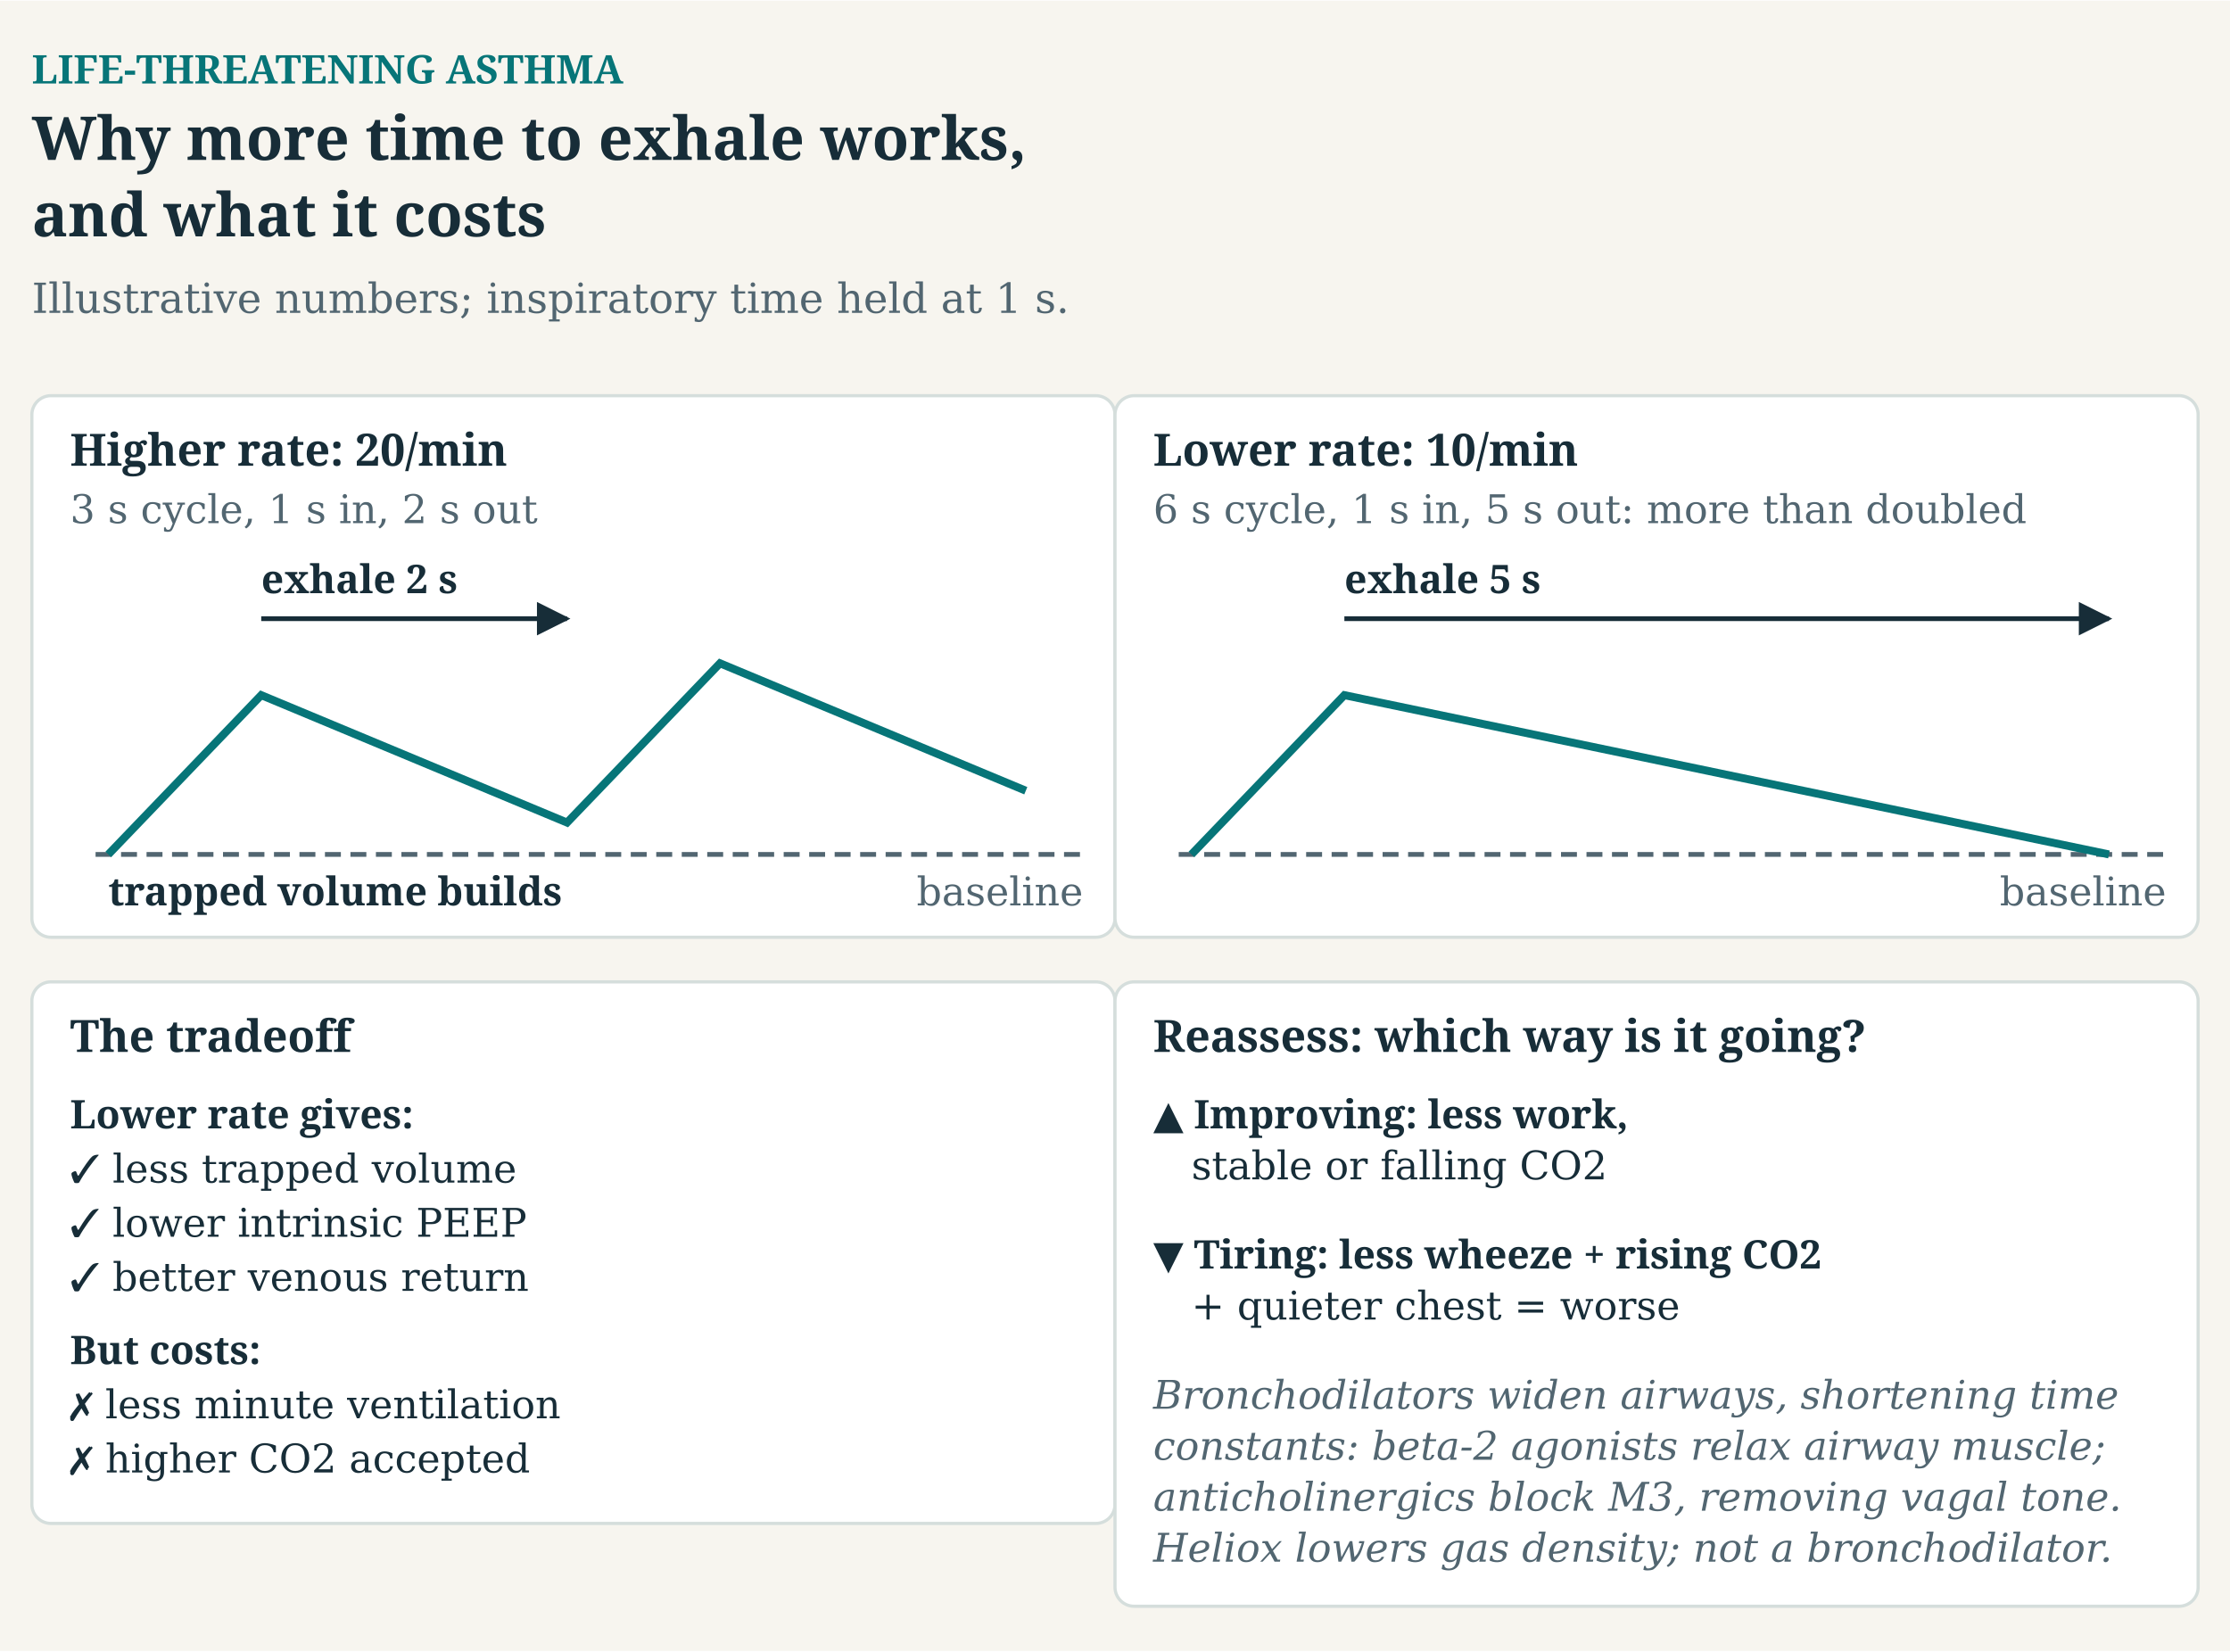
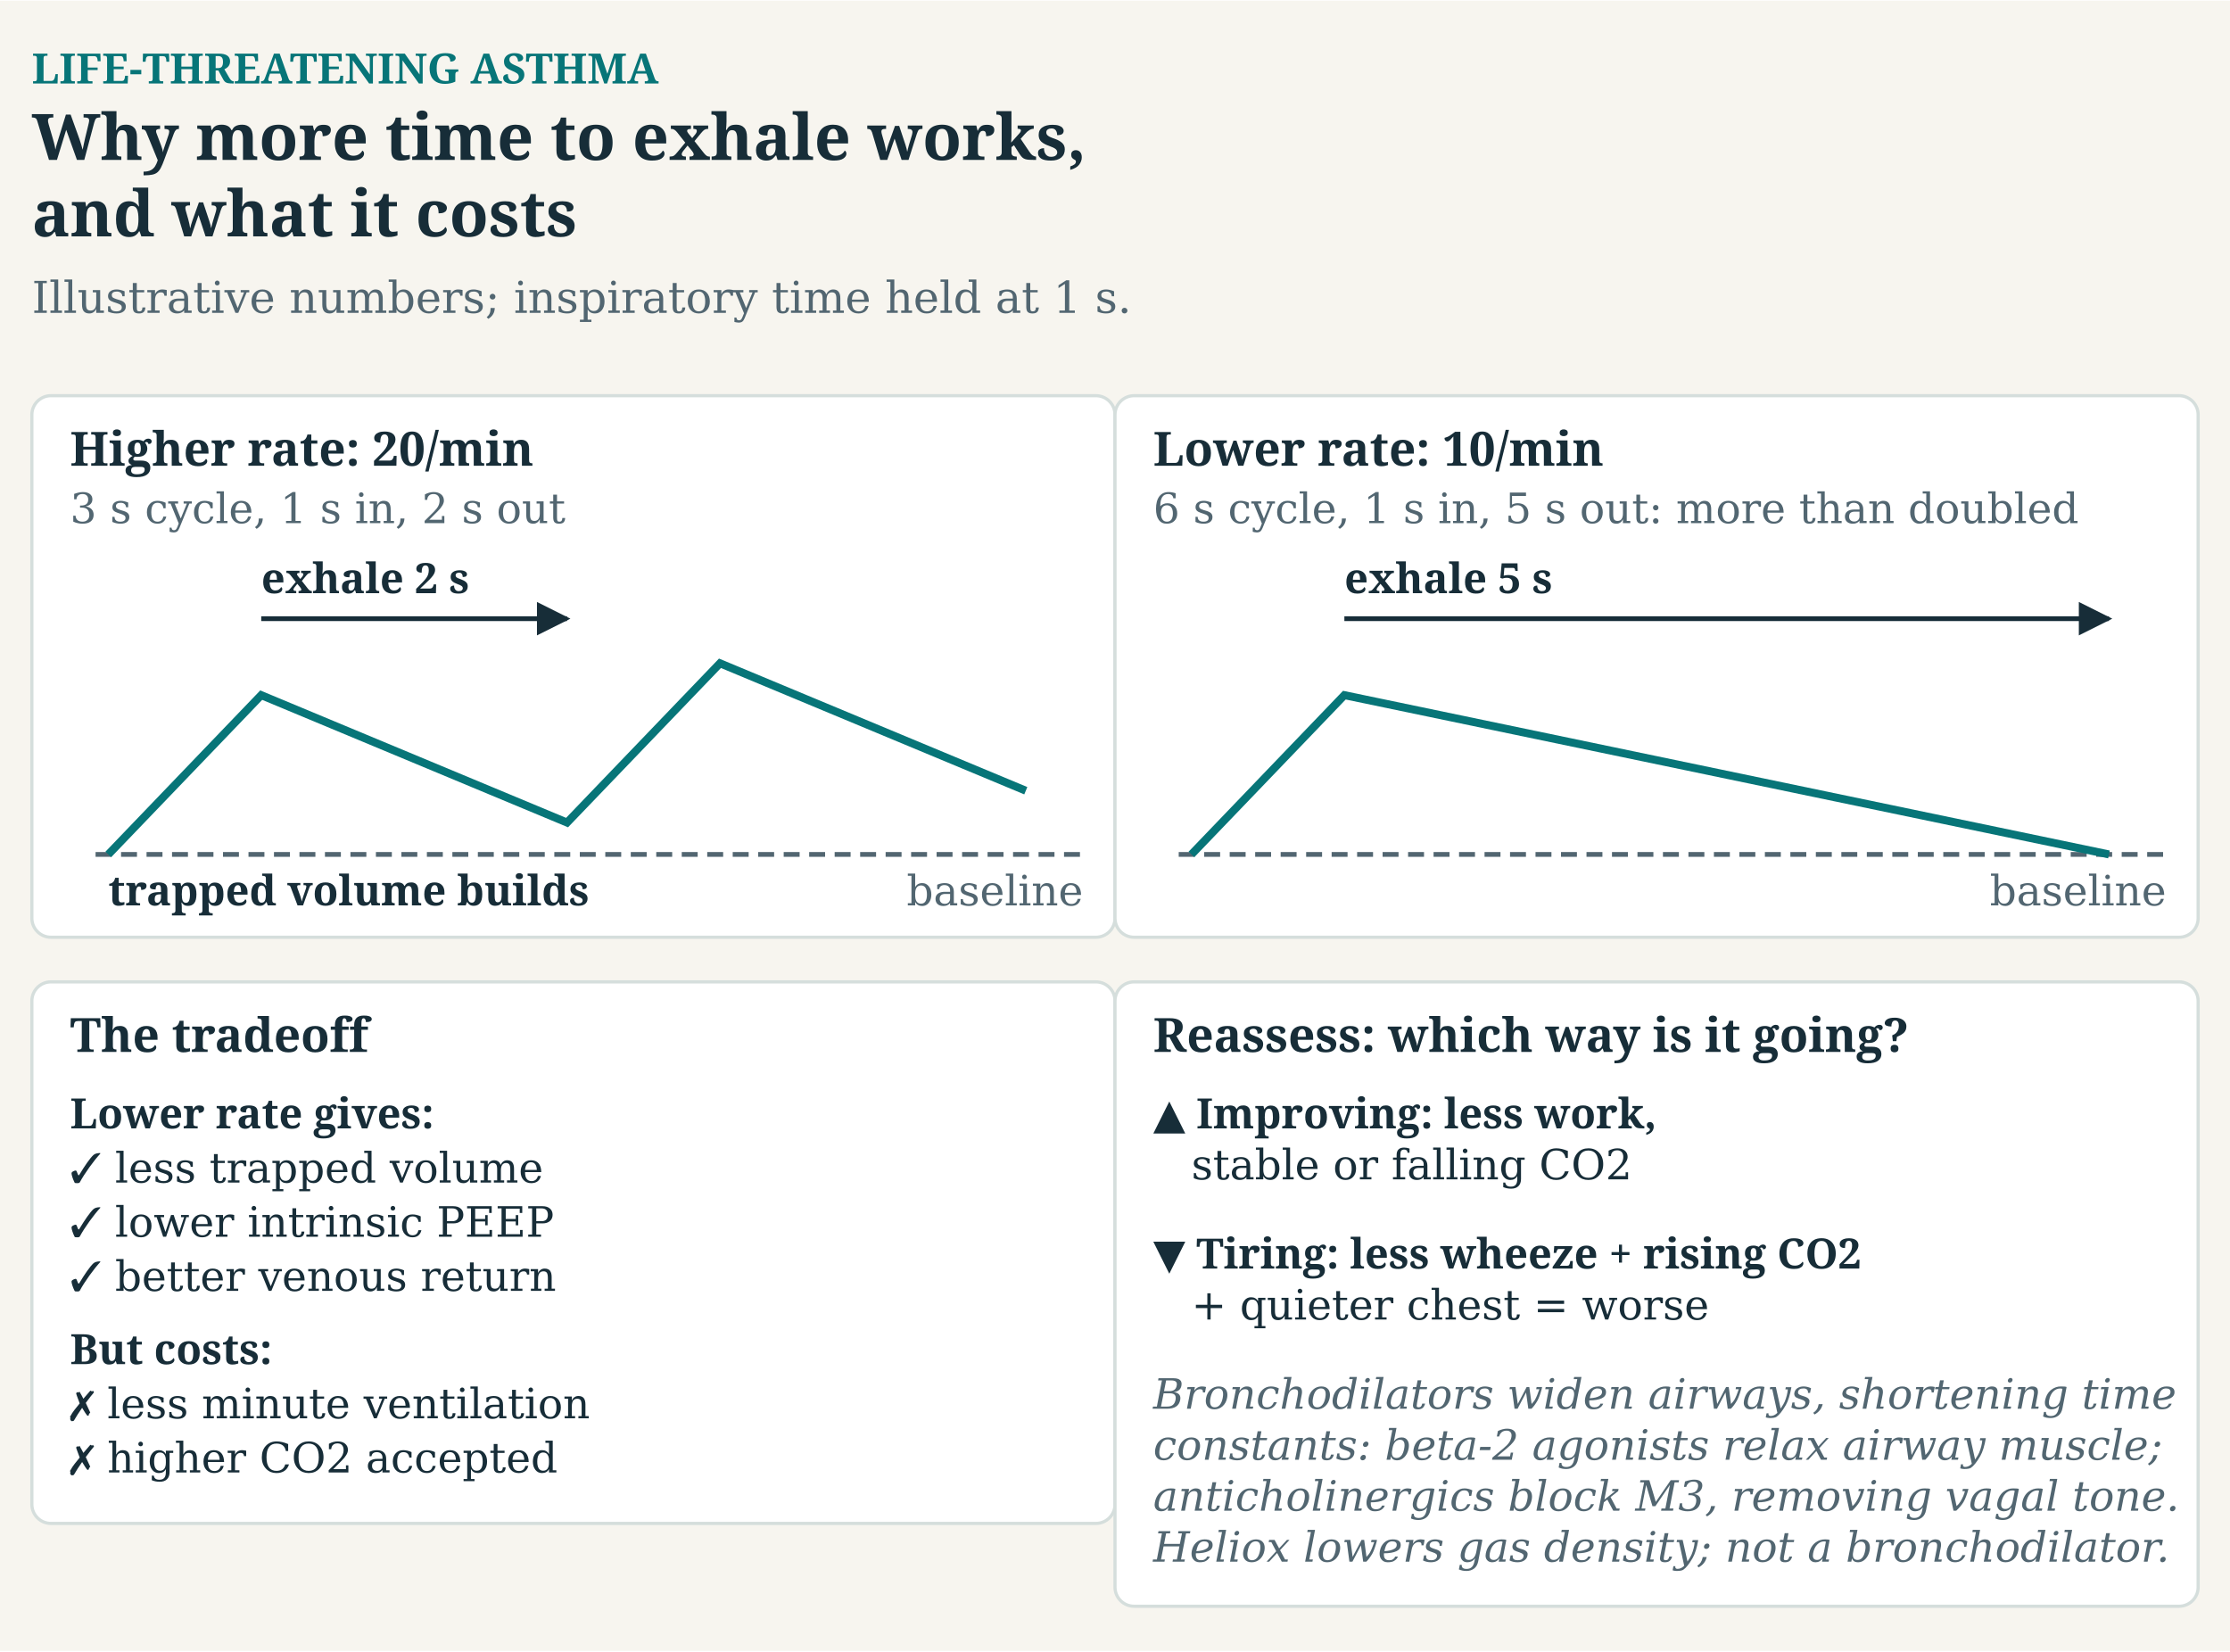
<svg xmlns="http://www.w3.org/2000/svg" class="diagram-print" viewBox="0 0 700 518" width="6.9in" height="5.11in" role="img" aria-labelledby="fig-r7-03-more-time-to-exhale-print-title" aria-describedby="fig-r7-03-more-time-to-exhale-print-desc">
  <style>text{font-family:Literata,'DejaVu Serif',Georgia,serif}text[font-weight='700']{font-family:Fraunces,Literata,Georgia,serif}.t-ink{fill:var(--fig-ink,#172d38)}.s-ink{stroke:var(--fig-ink,#172d38);fill:none}.f-ink{fill:var(--fig-ink,#172d38)}.t-muted{fill:var(--fig-muted,#526671)}.s-muted{stroke:var(--fig-muted,#526671);fill:none}.f-muted{fill:var(--fig-muted,#526671)}.t-teal{fill:var(--fig-teal,#077578)}.s-teal{stroke:var(--fig-teal,#077578);fill:none}.f-teal{fill:var(--fig-teal,#077578)}.t-red{fill:var(--fig-red,#af4639)}.s-red{stroke:var(--fig-red,#af4639);fill:none}.f-red{fill:var(--fig-red,#af4639)}.t-gold{fill:var(--fig-gold,#996613)}.s-gold{stroke:var(--fig-gold,#996613);fill:none}.f-gold{fill:var(--fig-gold,#996613)}.t-rule{fill:var(--fig-rule,#d5dedc)}.s-rule{stroke:var(--fig-rule,#d5dedc);fill:none}.f-rule{fill:var(--fig-rule,#d5dedc)}.bg{fill:var(--fig-canvas,#f7f5ef)}.pn{fill:var(--fig-panel,#ffffff);stroke:var(--fig-rule,#d5dedc)}.hatch{fill:url(#fig-r7-03-more-time-to-exhale-print-h)}</style>
  <defs>
    <marker id="fig-r7-03-more-time-to-exhale-print-ar" viewBox="0 0 10 10" refX="9" refY="5" markerWidth="7" markerHeight="7" orient="auto-start-reverse">
      <path d="M0,0L10,5L0,10z" class="f-ink" />
    </marker>
    <pattern id="fig-r7-03-more-time-to-exhale-print-h" width="7" height="7" patternUnits="userSpaceOnUse" patternTransform="rotate(45)">
      <line x1="0" y1="0" x2="0" y2="7" class="s-gold" stroke-width="2.5" />
    </pattern>
  </defs>
  <rect class="bg" width="700" height="518" />
  <g transform="translate(10,10)">
-     <text x="0" y="16" font-size="12.4" text-anchor="start" font-weight="700" class="t-teal">LIFE-THREATENING ASTHMA</text>
-     <text x="0" y="40" font-size="19" text-anchor="start" font-weight="700" class="t-ink">Why more time to exhale works,</text>
-     <text x="0" y="64" font-size="19" text-anchor="start" font-weight="700" class="t-ink">and what it costs</text>
-     <text x="0" y="88" font-size="13" text-anchor="start" font-weight="400" class="t-muted">Illustrative numbers; inspiratory time held at 1 s.</text>
+     <text x="0" y="16" font-size="13.14" text-anchor="start" font-weight="700" class="t-teal">LIFE-THREATENING ASTHMA</text>
+     <text x="0" y="40" font-size="20.14" text-anchor="start" font-weight="700" class="t-ink">Why more time to exhale works,</text>
+     <text x="0" y="64" font-size="20.14" text-anchor="start" font-weight="700" class="t-ink">and what it costs</text>
+     <text x="0" y="88" font-size="13.78" text-anchor="start" font-weight="400" class="t-muted">Illustrative numbers; inspiratory time held at 1 s.</text>
  </g>
  <g transform="translate(10,124)">
    <rect x="0" y="0" width="340" height="170" rx="6" class="pn" />
-     <text x="12" y="22" font-size="14" text-anchor="start" font-weight="700" class="t-ink">Higher rate: 20/min</text>
-     <text x="12" y="40" font-size="12.4" text-anchor="start" font-weight="400" class="t-muted">3 s cycle, 1 s in, 2 s out</text>
+     <text x="12" y="22" font-size="14.84" text-anchor="start" font-weight="700" class="t-ink">Higher rate: 20/min</text>
+     <text x="12" y="40" font-size="13.14" text-anchor="start" font-weight="400" class="t-muted">3 s cycle, 1 s in, 2 s out</text>
    <line x1="20" y1="144" x2="330" y2="144" class="s-muted" stroke-width="1.5" stroke-dasharray="5 3" />
-     <text x="330" y="160" font-size="12.4" text-anchor="end" font-weight="400" class="t-muted">baseline</text>
+     <text x="330" y="160" font-size="13.14" text-anchor="end" font-weight="400" class="t-muted">baseline</text>
    <path d="M24,144 L72.0,94 L168.0,134 L216.0,84 L312.0,124" class="s-teal" stroke-width="2.5" />
    <line x1="72.0" y1="70" x2="168.0" y2="70" class="s-ink" stroke-width="1.5" marker-end="url(#fig-r7-03-more-time-to-exhale-print-ar)" />
-     <text x="120.0" y="50" font-size="13" text-anchor="start" font-weight="400" class="t-ink" />
-     <text x="72.0" y="62" font-size="12.4" text-anchor="start" font-weight="700" class="t-ink">exhale 2 s</text>
-     <text x="24" y="160" font-size="12.4" text-anchor="start" font-weight="700" class="t-ink">trapped volume builds</text>
+     <text x="120.0" y="50" font-size="13.78" text-anchor="start" font-weight="400" class="t-ink" />
+     <text x="72.0" y="62" font-size="13.14" text-anchor="start" font-weight="700" class="t-ink">exhale 2 s</text>
+     <text x="24" y="160" font-size="13.14" text-anchor="start" font-weight="700" class="t-ink">trapped volume builds</text>
  </g>
  <g transform="translate(350,124)">
    <rect x="0" y="0" width="340" height="170" rx="6" class="pn" />
-     <text x="12" y="22" font-size="14" text-anchor="start" font-weight="700" class="t-ink">Lower rate: 10/min</text>
-     <text x="12" y="40" font-size="12.4" text-anchor="start" font-weight="400" class="t-muted">6 s cycle, 1 s in, 5 s out: more than doubled</text>
+     <text x="12" y="22" font-size="14.84" text-anchor="start" font-weight="700" class="t-ink">Lower rate: 10/min</text>
+     <text x="12" y="40" font-size="13.14" text-anchor="start" font-weight="400" class="t-muted">6 s cycle, 1 s in, 5 s out: more than doubled</text>
    <line x1="20" y1="144" x2="330" y2="144" class="s-muted" stroke-width="1.5" stroke-dasharray="5 3" />
-     <text x="330" y="160" font-size="12.4" text-anchor="end" font-weight="400" class="t-muted">baseline</text>
+     <text x="330" y="160" font-size="13.14" text-anchor="end" font-weight="400" class="t-muted">baseline</text>
    <path d="M24,144 L72.0,94 L312.0,144" class="s-teal" stroke-width="2.5" />
    <line x1="72.0" y1="70" x2="312.0" y2="70" class="s-ink" stroke-width="1.5" marker-end="url(#fig-r7-03-more-time-to-exhale-print-ar)" />
-     <text x="192.0" y="50" font-size="13" text-anchor="start" font-weight="400" class="t-ink" />
-     <text x="72.0" y="62" font-size="12.4" text-anchor="start" font-weight="700" class="t-ink">exhale 5 s</text>
+     <text x="192.0" y="50" font-size="13.78" text-anchor="start" font-weight="400" class="t-ink" />
+     <text x="72.0" y="62" font-size="13.14" text-anchor="start" font-weight="700" class="t-ink">exhale 5 s</text>
  </g>
  <g transform="translate(10,308)">
    <rect x="0" y="0" width="340" height="170" rx="6" class="pn" />
-     <text x="12" y="22" font-size="14" text-anchor="start" font-weight="700" class="t-ink">The tradeoff</text>
-     <text x="12" y="46" font-size="12.4" text-anchor="start" font-weight="700" class="t-ink">Lower rate gives:</text>
-     <text x="12" y="63" font-size="12.4" text-anchor="start" font-weight="400" class="t-ink">✓ less trapped volume</text>
-     <text x="12" y="80" font-size="12.4" text-anchor="start" font-weight="400" class="t-ink">✓ lower intrinsic PEEP</text>
-     <text x="12" y="97" font-size="12.4" text-anchor="start" font-weight="400" class="t-ink">✓ better venous return</text>
-     <text x="12" y="120" font-size="12.4" text-anchor="start" font-weight="700" class="t-ink">But costs:</text>
-     <text x="12" y="137" font-size="12.4" text-anchor="start" font-weight="400" class="t-ink">✗ less minute ventilation</text>
-     <text x="12" y="154" font-size="12.4" text-anchor="start" font-weight="400" class="t-ink">✗ higher CO2 accepted</text>
+     <text x="12" y="22" font-size="14.84" text-anchor="start" font-weight="700" class="t-ink">The tradeoff</text>
+     <text x="12" y="46" font-size="13.14" text-anchor="start" font-weight="700" class="t-ink">Lower rate gives:</text>
+     <text x="12" y="63" font-size="13.14" text-anchor="start" font-weight="400" class="t-ink">✓ less trapped volume</text>
+     <text x="12" y="80" font-size="13.14" text-anchor="start" font-weight="400" class="t-ink">✓ lower intrinsic PEEP</text>
+     <text x="12" y="97" font-size="13.14" text-anchor="start" font-weight="400" class="t-ink">✓ better venous return</text>
+     <text x="12" y="120" font-size="13.14" text-anchor="start" font-weight="700" class="t-ink">But costs:</text>
+     <text x="12" y="137" font-size="13.14" text-anchor="start" font-weight="400" class="t-ink">✗ less minute ventilation</text>
+     <text x="12" y="154" font-size="13.14" text-anchor="start" font-weight="400" class="t-ink">✗ higher CO2 accepted</text>
  </g>
  <g transform="translate(350,308)">
    <rect x="0" y="0" width="340" height="196" rx="6" class="pn" />
-     <text x="12" y="22" font-size="14" text-anchor="start" font-weight="700" class="t-ink">Reassess: which way is it going?</text>
-     <text x="12" y="46" font-size="12.4" text-anchor="start" font-weight="700" class="t-ink">▲ Improving: less work,</text>
-     <text x="24" y="62" font-size="12.4" text-anchor="start" font-weight="400" class="t-ink">stable or falling CO2</text>
-     <text x="12" y="90" font-size="12.4" text-anchor="start" font-weight="700" class="t-ink">▼ Tiring: less wheeze + rising CO2</text>
-     <text x="24" y="106" font-size="12.4" text-anchor="start" font-weight="400" class="t-ink">+ quieter chest = worse</text>
-     <text x="12" y="134" font-size="12.4" text-anchor="start" font-weight="400" font-style="italic" class="t-muted">Bronchodilators widen airways, shortening time</text>
-     <text x="12" y="150" font-size="12.4" text-anchor="start" font-weight="400" font-style="italic" class="t-muted">constants: beta-2 agonists relax airway muscle;</text>
-     <text x="12" y="166" font-size="12.4" text-anchor="start" font-weight="400" font-style="italic" class="t-muted">anticholinergics block M3, removing vagal tone.</text>
-     <text x="12" y="182" font-size="12.4" text-anchor="start" font-weight="400" font-style="italic" class="t-muted">Heliox lowers gas density; not a bronchodilator.</text>
+     <text x="12" y="22" font-size="14.84" text-anchor="start" font-weight="700" class="t-ink">Reassess: which way is it going?</text>
+     <text x="12" y="46" font-size="13.14" text-anchor="start" font-weight="700" class="t-ink">▲ Improving: less work,</text>
+     <text x="24" y="62" font-size="13.14" text-anchor="start" font-weight="400" class="t-ink">stable or falling CO2</text>
+     <text x="12" y="90" font-size="13.14" text-anchor="start" font-weight="700" class="t-ink">▼ Tiring: less wheeze + rising CO2</text>
+     <text x="24" y="106" font-size="13.14" text-anchor="start" font-weight="400" class="t-ink">+ quieter chest = worse</text>
+     <text x="12" y="134" font-size="13.14" text-anchor="start" font-weight="400" font-style="italic" class="t-muted">Bronchodilators widen airways, shortening time</text>
+     <text x="12" y="150" font-size="13.14" text-anchor="start" font-weight="400" font-style="italic" class="t-muted">constants: beta-2 agonists relax airway muscle;</text>
+     <text x="12" y="166" font-size="13.14" text-anchor="start" font-weight="400" font-style="italic" class="t-muted">anticholinergics block M3, removing vagal tone.</text>
+     <text x="12" y="182" font-size="13.14" text-anchor="start" font-weight="400" font-style="italic" class="t-muted">Heliox lowers gas density; not a bronchodilator.</text>
  </g>
</svg>
